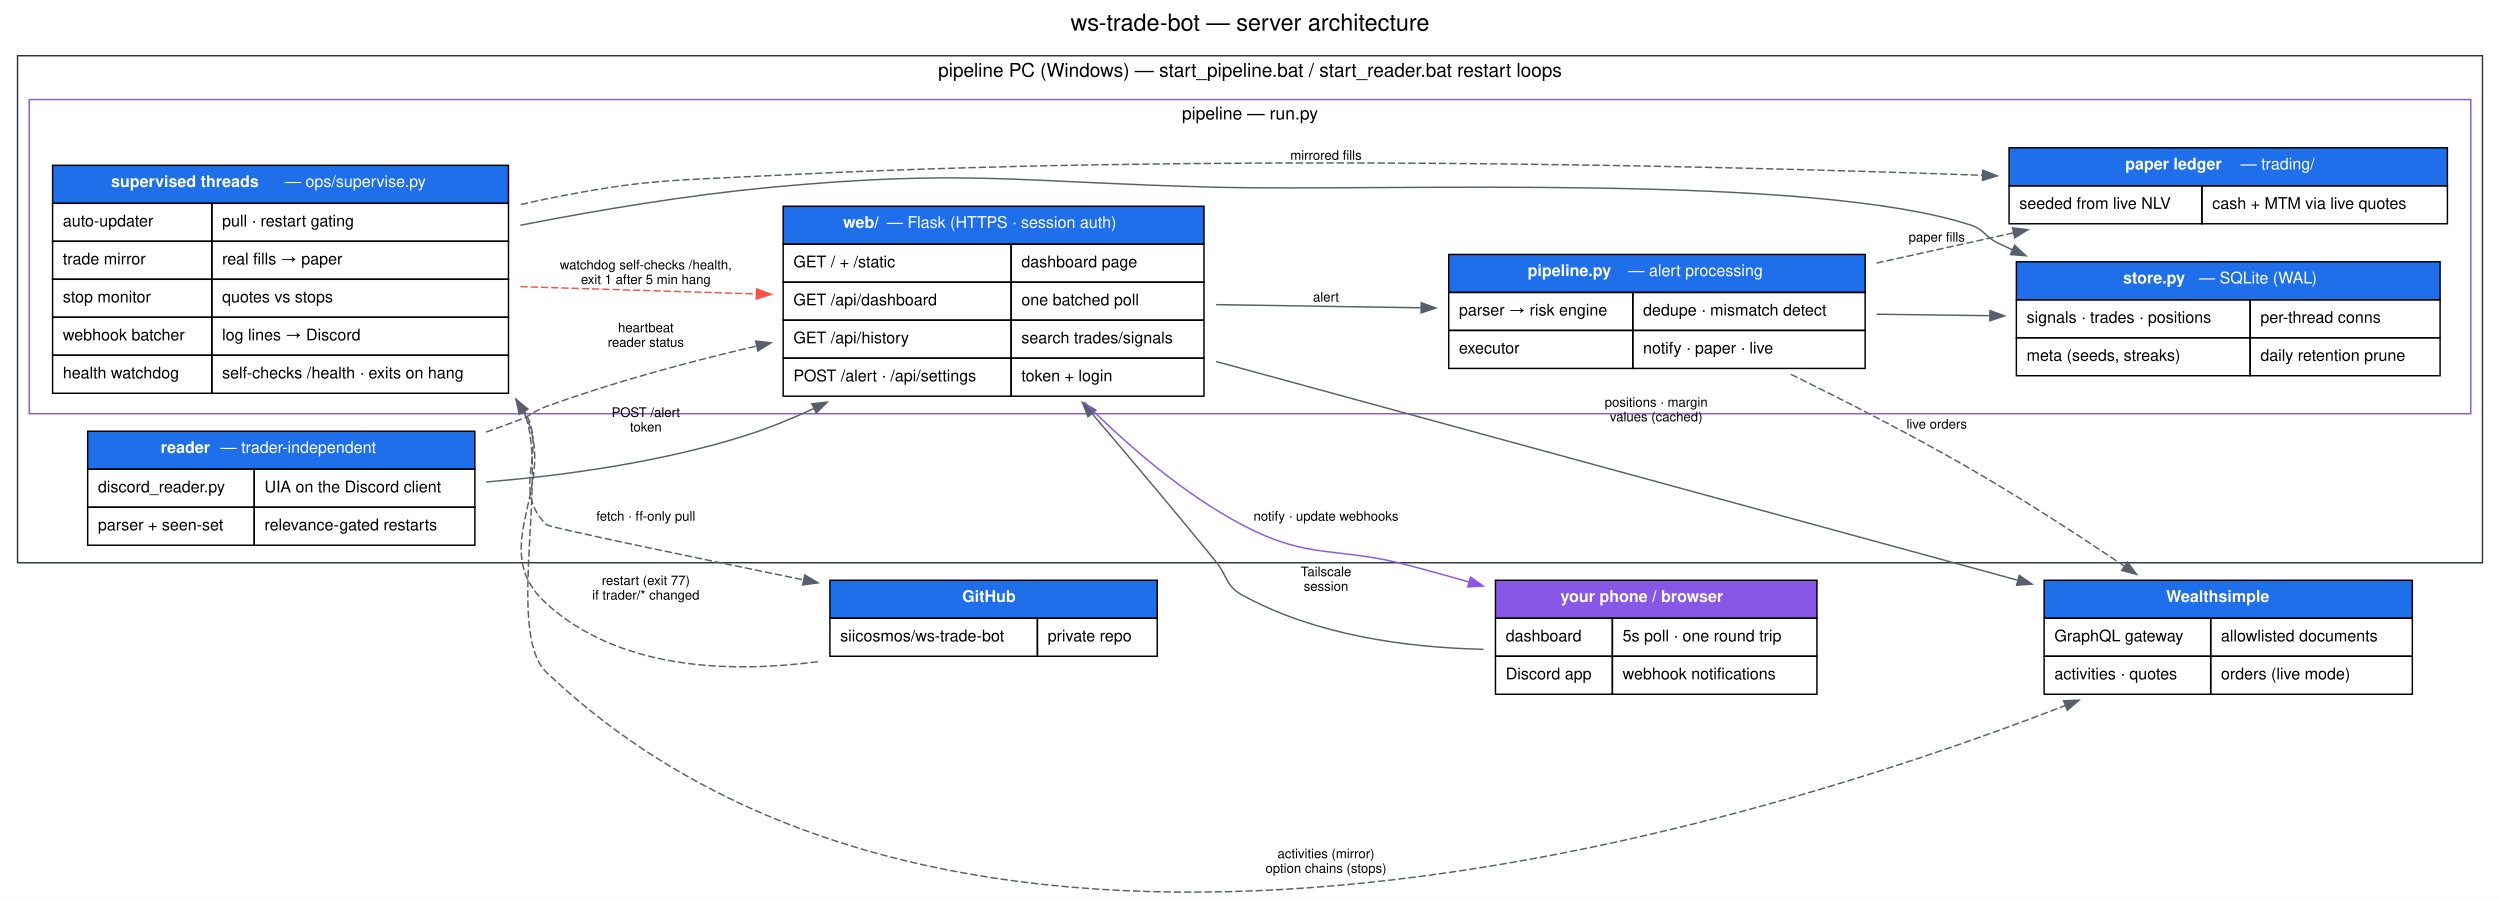
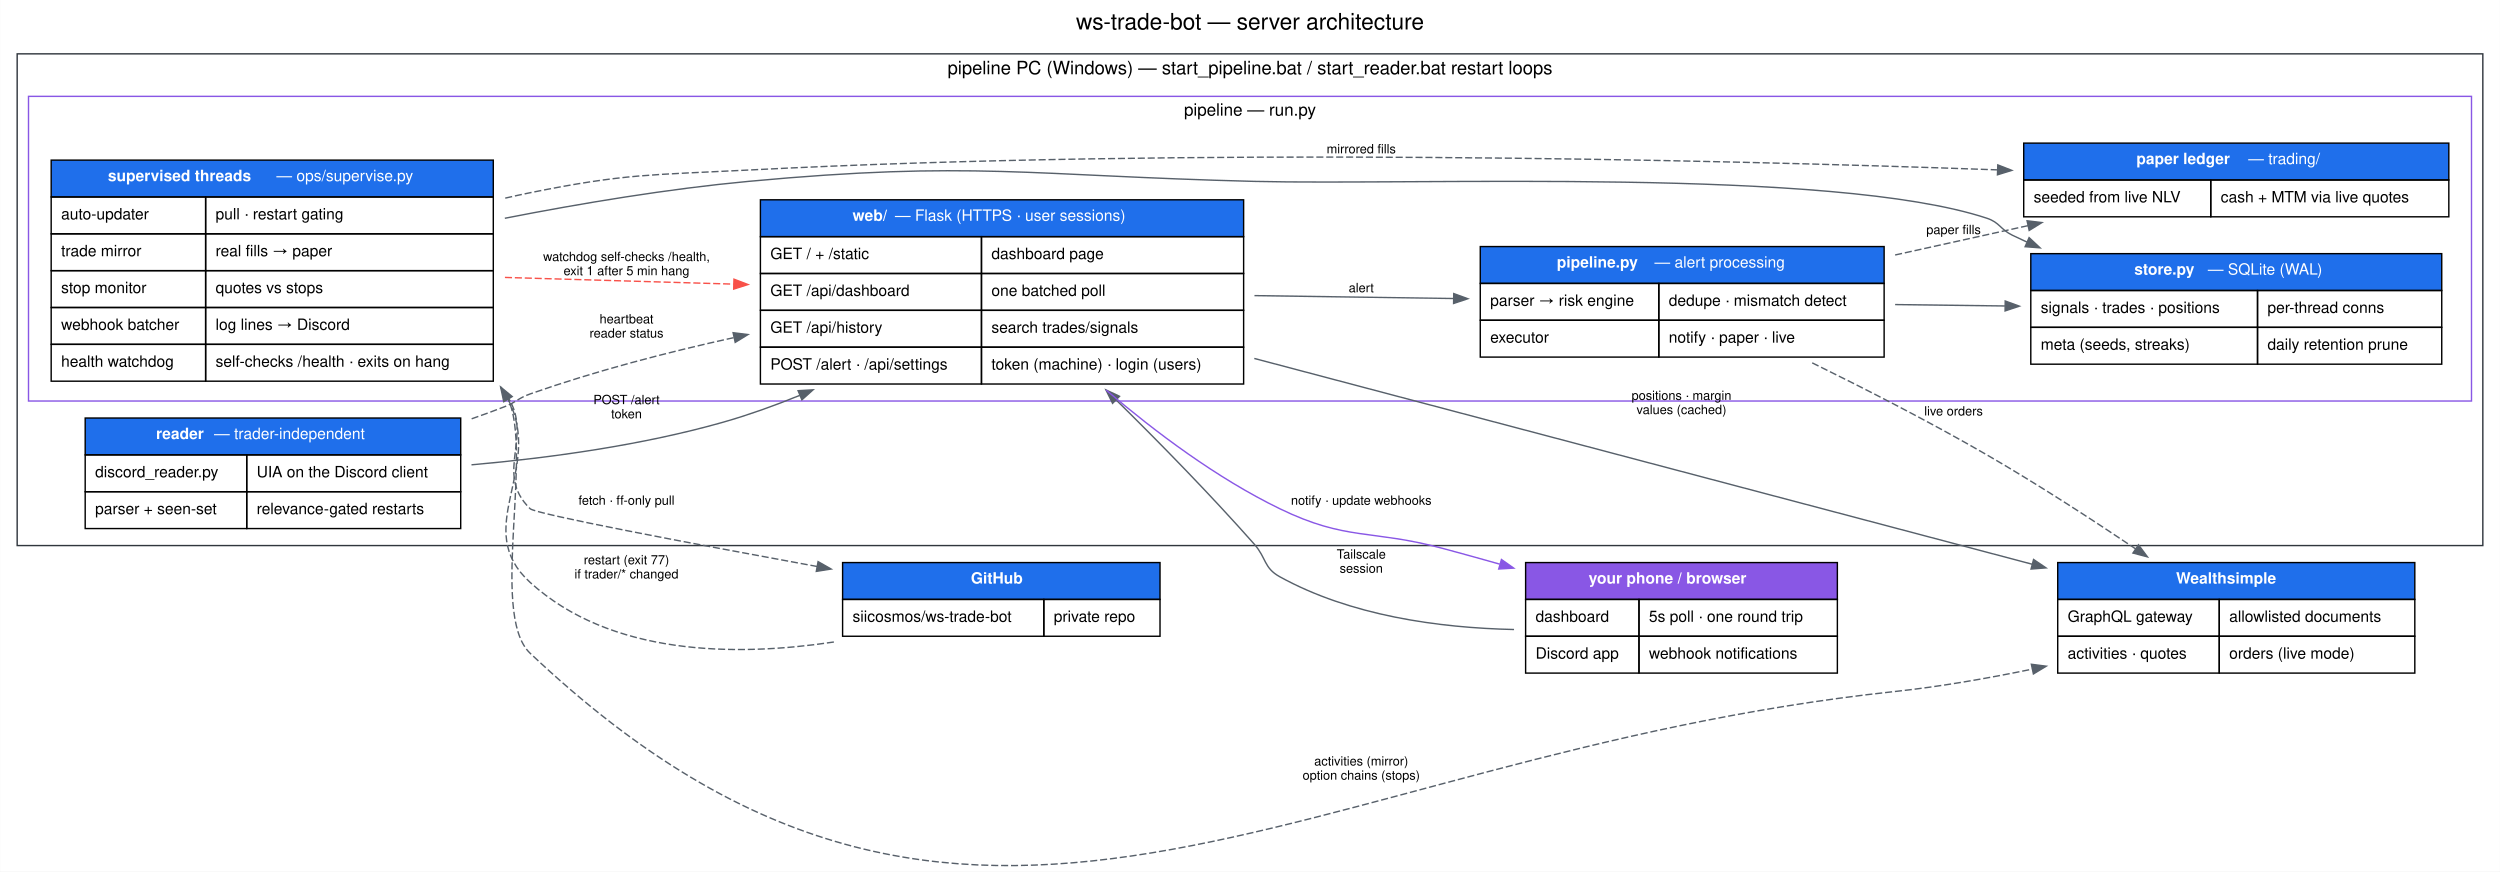
- <svg xmlns="http://www.w3.org/2000/svg" width="1711pt" height="615pt" viewBox="0.00 0.00 1711.00 614.71">
-   <g id="graph0" class="graph" transform="scale(1 1) rotate(0) translate(4 610.71)">
-     <polygon fill="white" stroke="transparent" points="-4,4 -4,-610.71 1707,-610.71 1707,4 -4,4" />
-     <text text-anchor="middle" x="851.5" y="-589.91" font-family="Helvetica,sans-Serif" font-size="16.00">ws-trade-bot — server architecture</text>
+ <svg xmlns="http://www.w3.org/2000/svg" width="1764pt" height="615pt" viewBox="0.00 0.00 1764.00 615.08">
+   <g id="graph0" class="graph" transform="scale(1 1) rotate(0) translate(4 611.08)">
+     <polygon fill="white" stroke="transparent" points="-4,4 -4,-611.08 1760,-611.08 1760,4 -4,4" />
+     <text text-anchor="middle" x="878" y="-590.28" font-family="Helvetica,sans-Serif" font-size="16.00">ws-trade-bot — server architecture</text>
    <g id="clust1" class="cluster">
-       <polygon fill="none" stroke="#30363d" points="8,-225.71 8,-572.71 1695,-572.71 1695,-225.71 8,-225.71" />
-       <text text-anchor="middle" x="851.5" y="-558.31" font-family="Helvetica,sans-Serif" font-size="13.00">pipeline PC (Windows) — start_pipeline.bat / start_reader.bat restart loops</text>
+       <polygon fill="none" stroke="#30363d" points="8,-226.08 8,-573.08 1748,-573.08 1748,-226.08 8,-226.08" />
+       <text text-anchor="middle" x="878" y="-558.68" font-family="Helvetica,sans-Serif" font-size="13.00">pipeline PC (Windows) — start_pipeline.bat / start_reader.bat restart loops</text>
    </g>
    <g id="clust2" class="cluster">
-       <polygon fill="none" stroke="#8957e5" points="16,-327.71 16,-542.71 1687,-542.71 1687,-327.71 16,-327.71" />
-       <text text-anchor="middle" x="851.5" y="-529.11" font-family="Helvetica,sans-Serif" font-size="12.00">pipeline — run.py</text>
+       <polygon fill="none" stroke="#8957e5" points="16,-328.08 16,-543.08 1740,-543.08 1740,-328.08 16,-328.08" />
+       <text text-anchor="middle" x="878" y="-529.48" font-family="Helvetica,sans-Serif" font-size="12.00">pipeline — run.py</text>
    </g>
    <g id="node1" class="node">
-       <polygon fill="white" stroke="transparent" points="1019.5,-135.71 1019.5,-213.71 1239.5,-213.71 1239.5,-135.71 1019.5,-135.71" />
-       <polygon fill="#8957e5" stroke="transparent" points="1019.5,-187.71 1019.5,-213.71 1239.5,-213.71 1239.5,-187.71 1019.5,-187.71" />
-       <polygon fill="none" stroke="black" points="1019.5,-187.71 1019.5,-213.71 1239.5,-213.71 1239.5,-187.71 1019.5,-187.71" />
-       <text text-anchor="start" x="1064" y="-198.91" font-family="Helvetica,sans-Serif" font-weight="bold" font-size="11.00" fill="white">your phone / browser</text>
-       <polygon fill="none" stroke="black" points="1019.5,-161.71 1019.5,-187.71 1099.5,-187.71 1099.5,-161.71 1019.5,-161.71" />
-       <text text-anchor="start" x="1026.5" y="-171.91" font-family="Helvetica,sans-Serif" font-size="11.00">dashboard</text>
-       <polygon fill="none" stroke="black" points="1099.5,-161.71 1099.5,-187.71 1239.5,-187.71 1239.5,-161.71 1099.5,-161.71" />
-       <text text-anchor="start" x="1106.5" y="-171.91" font-family="Helvetica,sans-Serif" font-size="11.00">5s poll · one round trip</text>
-       <polygon fill="none" stroke="black" points="1019.5,-135.71 1019.5,-161.71 1099.5,-161.71 1099.5,-135.71 1019.5,-135.71" />
-       <text text-anchor="start" x="1026.5" y="-145.91" font-family="Helvetica,sans-Serif" font-size="11.00">Discord app</text>
-       <polygon fill="none" stroke="black" points="1099.5,-135.71 1099.5,-161.71 1239.5,-161.71 1239.5,-135.71 1099.5,-135.71" />
-       <text text-anchor="start" x="1106.5" y="-145.91" font-family="Helvetica,sans-Serif" font-size="11.00">webhook notifications</text>
+       <polygon fill="white" stroke="transparent" points="1072.5,-136.08 1072.5,-214.08 1292.5,-214.08 1292.5,-136.08 1072.5,-136.08" />
+       <polygon fill="#8957e5" stroke="transparent" points="1072.5,-188.08 1072.5,-214.08 1292.5,-214.08 1292.5,-188.08 1072.5,-188.08" />
+       <polygon fill="none" stroke="black" points="1072.5,-188.08 1072.5,-214.08 1292.5,-214.08 1292.5,-188.08 1072.5,-188.08" />
+       <text text-anchor="start" x="1117" y="-199.28" font-family="Helvetica,sans-Serif" font-weight="bold" font-size="11.00" fill="white">your phone / browser</text>
+       <polygon fill="none" stroke="black" points="1072.5,-162.08 1072.5,-188.08 1152.5,-188.08 1152.5,-162.08 1072.5,-162.08" />
+       <text text-anchor="start" x="1079.5" y="-172.28" font-family="Helvetica,sans-Serif" font-size="11.00">dashboard</text>
+       <polygon fill="none" stroke="black" points="1152.5,-162.08 1152.5,-188.08 1292.5,-188.08 1292.5,-162.08 1152.5,-162.08" />
+       <text text-anchor="start" x="1159.5" y="-172.28" font-family="Helvetica,sans-Serif" font-size="11.00">5s poll · one round trip</text>
+       <polygon fill="none" stroke="black" points="1072.5,-136.08 1072.5,-162.08 1152.5,-162.08 1152.5,-136.08 1072.5,-136.08" />
+       <text text-anchor="start" x="1079.5" y="-146.28" font-family="Helvetica,sans-Serif" font-size="11.00">Discord app</text>
+       <polygon fill="none" stroke="black" points="1152.5,-136.08 1152.5,-162.08 1292.5,-162.08 1292.5,-136.08 1152.5,-136.08" />
+       <text text-anchor="start" x="1159.5" y="-146.28" font-family="Helvetica,sans-Serif" font-size="11.00">webhook notifications</text>
    </g>
    <g id="node5" class="node">
-       <polygon fill="white" stroke="transparent" points="532,-339.71 532,-469.71 820,-469.71 820,-339.71 532,-339.71" />
-       <polygon fill="#1f6feb" stroke="transparent" points="532,-443.71 532,-469.71 820,-469.71 820,-443.71 532,-443.71" />
-       <polygon fill="none" stroke="black" points="532,-443.71 532,-469.71 820,-469.71 820,-443.71 532,-443.71" />
-       <text text-anchor="start" x="573" y="-454.91" font-family="Helvetica,sans-Serif" font-weight="bold" font-size="11.00" fill="white">web/</text>
-       <text text-anchor="start" x="603" y="-454.91" font-family="Helvetica,sans-Serif" font-size="11.00" fill="white"> — Flask (HTTPS · session auth)</text>
-       <polygon fill="none" stroke="black" points="532,-417.71 532,-443.71 688,-443.71 688,-417.71 532,-417.71" />
-       <text text-anchor="start" x="539" y="-427.91" font-family="Helvetica,sans-Serif" font-size="11.00">GET / + /static</text>
-       <polygon fill="none" stroke="black" points="688,-417.71 688,-443.71 820,-443.71 820,-417.71 688,-417.71" />
-       <text text-anchor="start" x="695" y="-427.91" font-family="Helvetica,sans-Serif" font-size="11.00">dashboard page</text>
-       <polygon fill="none" stroke="black" points="532,-391.71 532,-417.71 688,-417.71 688,-391.71 532,-391.71" />
-       <text text-anchor="start" x="539" y="-401.91" font-family="Helvetica,sans-Serif" font-size="11.00">GET /api/dashboard</text>
-       <polygon fill="none" stroke="black" points="688,-391.71 688,-417.71 820,-417.71 820,-391.71 688,-391.71" />
-       <text text-anchor="start" x="695" y="-401.91" font-family="Helvetica,sans-Serif" font-size="11.00">one batched poll</text>
-       <polygon fill="none" stroke="black" points="532,-365.71 532,-391.71 688,-391.71 688,-365.71 532,-365.71" />
-       <text text-anchor="start" x="539" y="-375.91" font-family="Helvetica,sans-Serif" font-size="11.00">GET /api/history</text>
-       <polygon fill="none" stroke="black" points="688,-365.71 688,-391.71 820,-391.71 820,-365.71 688,-365.71" />
-       <text text-anchor="start" x="695" y="-375.91" font-family="Helvetica,sans-Serif" font-size="11.00">search trades/signals</text>
-       <polygon fill="none" stroke="black" points="532,-339.71 532,-365.71 688,-365.71 688,-339.71 532,-339.71" />
-       <text text-anchor="start" x="539" y="-349.91" font-family="Helvetica,sans-Serif" font-size="11.00">POST /alert · /api/settings</text>
-       <polygon fill="none" stroke="black" points="688,-339.71 688,-365.71 820,-365.71 820,-339.71 688,-339.71" />
-       <text text-anchor="start" x="695" y="-349.91" font-family="Helvetica,sans-Serif" font-size="11.00">token + login</text>
+       <polygon fill="white" stroke="transparent" points="532,-340.08 532,-470.08 873,-470.08 873,-340.08 532,-340.08" />
+       <polygon fill="#1f6feb" stroke="transparent" points="532.5,-444.08 532.5,-470.08 873.5,-470.08 873.5,-444.08 532.5,-444.08" />
+       <polygon fill="none" stroke="black" points="532.5,-444.08 532.5,-470.08 873.5,-470.08 873.5,-444.08 532.5,-444.08" />
+       <text text-anchor="start" x="597.5" y="-455.28" font-family="Helvetica,sans-Serif" font-weight="bold" font-size="11.00" fill="white">web/</text>
+       <text text-anchor="start" x="627.5" y="-455.28" font-family="Helvetica,sans-Serif" font-size="11.00" fill="white"> — Flask (HTTPS · user sessions)</text>
+       <polygon fill="none" stroke="black" points="532.5,-418.08 532.5,-444.08 688.5,-444.08 688.5,-418.08 532.5,-418.08" />
+       <text text-anchor="start" x="539.5" y="-428.28" font-family="Helvetica,sans-Serif" font-size="11.00">GET / + /static</text>
+       <polygon fill="none" stroke="black" points="688.5,-418.08 688.5,-444.08 873.5,-444.08 873.5,-418.08 688.5,-418.08" />
+       <text text-anchor="start" x="695.5" y="-428.28" font-family="Helvetica,sans-Serif" font-size="11.00">dashboard page</text>
+       <polygon fill="none" stroke="black" points="532.5,-392.08 532.5,-418.08 688.5,-418.08 688.5,-392.08 532.5,-392.08" />
+       <text text-anchor="start" x="539.5" y="-402.28" font-family="Helvetica,sans-Serif" font-size="11.00">GET /api/dashboard</text>
+       <polygon fill="none" stroke="black" points="688.5,-392.08 688.5,-418.08 873.5,-418.08 873.5,-392.08 688.5,-392.08" />
+       <text text-anchor="start" x="695.5" y="-402.28" font-family="Helvetica,sans-Serif" font-size="11.00">one batched poll</text>
+       <polygon fill="none" stroke="black" points="532.5,-366.08 532.5,-392.08 688.5,-392.08 688.5,-366.08 532.5,-366.08" />
+       <text text-anchor="start" x="539.5" y="-376.28" font-family="Helvetica,sans-Serif" font-size="11.00">GET /api/history</text>
+       <polygon fill="none" stroke="black" points="688.5,-366.08 688.5,-392.08 873.5,-392.08 873.5,-366.08 688.5,-366.08" />
+       <text text-anchor="start" x="695.5" y="-376.28" font-family="Helvetica,sans-Serif" font-size="11.00">search trades/signals</text>
+       <polygon fill="none" stroke="black" points="532.5,-340.08 532.5,-366.08 688.5,-366.08 688.5,-340.08 532.5,-340.08" />
+       <text text-anchor="start" x="539.5" y="-350.28" font-family="Helvetica,sans-Serif" font-size="11.00">POST /alert · /api/settings</text>
+       <polygon fill="none" stroke="black" points="688.5,-340.08 688.5,-366.08 873.5,-366.08 873.5,-340.08 688.5,-340.08" />
+       <text text-anchor="start" x="695.5" y="-350.28" font-family="Helvetica,sans-Serif" font-size="11.00">token (machine) · login (users)</text>
    </g>
    <g id="edge3" class="edge">
-       <path fill="none" stroke="#57606a" d="M1011.32,-166.46C957.95,-167.63 895.74,-176.24 846,-203.71 834.64,-209.99 836.2,-216.65 828,-226.71 800.74,-260.16 770.04,-296.58 743.47,-327.71" />
-       <polygon fill="#57606a" stroke="#57606a" points="740.64,-325.63 736.81,-335.5 745.96,-330.17 740.64,-325.63" />
-       <text text-anchor="middle" x="903.5" y="-216.51" font-family="Helvetica,sans-Serif" font-size="9.00">Tailscale</text>
-       <text text-anchor="middle" x="903.5" y="-206.51" font-family="Helvetica,sans-Serif" font-size="9.00">session</text>
+       <path fill="none" stroke="#57606a" d="M1064.32,-166.83C1010.95,-167.99 948.74,-176.61 899,-204.08 887.64,-210.35 889.6,-217.35 881,-227.08 850.49,-261.58 814.97,-297.89 783.75,-328.65" />
+       <polygon fill="#57606a" stroke="#57606a" points="781.02,-326.43 776.33,-335.93 785.92,-331.42 781.02,-326.43" />
+       <text text-anchor="middle" x="956.5" y="-216.88" font-family="Helvetica,sans-Serif" font-size="9.00">Tailscale</text>
+       <text text-anchor="middle" x="956.5" y="-206.88" font-family="Helvetica,sans-Serif" font-size="9.00">session</text>
    </g>
    <g id="node2" class="node">
-       <polygon fill="white" stroke="transparent" points="564,-161.71 564,-213.71 788,-213.71 788,-161.71 564,-161.71" />
-       <polygon fill="#1f6feb" stroke="transparent" points="564,-187.71 564,-213.71 788,-213.71 788,-187.71 564,-187.71" />
-       <polygon fill="none" stroke="black" points="564,-187.71 564,-213.71 788,-213.71 788,-187.71 564,-187.71" />
-       <text text-anchor="start" x="654.5" y="-198.91" font-family="Helvetica,sans-Serif" font-weight="bold" font-size="11.00" fill="white">GitHub</text>
-       <polygon fill="none" stroke="black" points="564,-161.71 564,-187.71 706,-187.71 706,-161.71 564,-161.71" />
-       <text text-anchor="start" x="571" y="-171.91" font-family="Helvetica,sans-Serif" font-size="11.00">siicosmos/ws-trade-bot</text>
-       <polygon fill="none" stroke="black" points="706,-161.71 706,-187.71 788,-187.71 788,-161.71 706,-161.71" />
-       <text text-anchor="start" x="713" y="-171.91" font-family="Helvetica,sans-Serif" font-size="11.00">private repo</text>
+       <polygon fill="white" stroke="transparent" points="590.5,-162.08 590.5,-214.08 814.5,-214.08 814.5,-162.08 590.5,-162.08" />
+       <polygon fill="#1f6feb" stroke="transparent" points="590.5,-188.08 590.5,-214.08 814.5,-214.08 814.5,-188.08 590.5,-188.08" />
+       <polygon fill="none" stroke="black" points="590.5,-188.08 590.5,-214.08 814.5,-214.08 814.5,-188.08 590.5,-188.08" />
+       <text text-anchor="start" x="681" y="-199.28" font-family="Helvetica,sans-Serif" font-weight="bold" font-size="11.00" fill="white">GitHub</text>
+       <polygon fill="none" stroke="black" points="590.5,-162.08 590.5,-188.08 732.5,-188.08 732.5,-162.08 590.5,-162.08" />
+       <text text-anchor="start" x="597.5" y="-172.28" font-family="Helvetica,sans-Serif" font-size="11.00">siicosmos/ws-trade-bot</text>
+       <polygon fill="none" stroke="black" points="732.5,-162.08 732.5,-188.08 814.5,-188.08 814.5,-162.08 732.5,-162.08" />
+       <text text-anchor="start" x="739.5" y="-172.28" font-family="Helvetica,sans-Serif" font-size="11.00">private repo</text>
    </g>
    <g id="node8" class="node">
-       <polygon fill="white" stroke="transparent" points="32,-341.71 32,-497.71 344,-497.71 344,-341.71 32,-341.71" />
-       <polygon fill="#1f6feb" stroke="transparent" points="32,-471.71 32,-497.71 344,-497.71 344,-471.71 32,-471.71" />
-       <polygon fill="none" stroke="black" points="32,-471.71 32,-497.71 344,-497.71 344,-471.71 32,-471.71" />
-       <text text-anchor="start" x="72" y="-482.91" font-family="Helvetica,sans-Serif" font-weight="bold" font-size="11.00" fill="white">supervised threads</text>
-       <text text-anchor="start" x="191" y="-482.91" font-family="Helvetica,sans-Serif" font-size="11.00" fill="white"> — ops/supervise.py</text>
-       <polygon fill="none" stroke="black" points="32,-445.71 32,-471.71 141,-471.71 141,-445.71 32,-445.71" />
-       <text text-anchor="start" x="39" y="-455.91" font-family="Helvetica,sans-Serif" font-size="11.00">auto-updater</text>
-       <polygon fill="none" stroke="black" points="141,-445.71 141,-471.71 344,-471.71 344,-445.71 141,-445.71" />
-       <text text-anchor="start" x="148" y="-455.91" font-family="Helvetica,sans-Serif" font-size="11.00">pull · restart gating</text>
-       <polygon fill="none" stroke="black" points="32,-419.71 32,-445.71 141,-445.71 141,-419.71 32,-419.71" />
-       <text text-anchor="start" x="39" y="-429.91" font-family="Helvetica,sans-Serif" font-size="11.00">trade mirror</text>
-       <polygon fill="none" stroke="black" points="141,-419.71 141,-445.71 344,-445.71 344,-419.71 141,-419.71" />
-       <text text-anchor="start" x="148" y="-429.91" font-family="Helvetica,sans-Serif" font-size="11.00">real fills → paper</text>
-       <polygon fill="none" stroke="black" points="32,-393.71 32,-419.71 141,-419.71 141,-393.71 32,-393.71" />
-       <text text-anchor="start" x="39" y="-403.91" font-family="Helvetica,sans-Serif" font-size="11.00">stop monitor</text>
-       <polygon fill="none" stroke="black" points="141,-393.71 141,-419.71 344,-419.71 344,-393.71 141,-393.71" />
-       <text text-anchor="start" x="148" y="-403.91" font-family="Helvetica,sans-Serif" font-size="11.00">quotes vs stops</text>
-       <polygon fill="none" stroke="black" points="32,-367.71 32,-393.71 141,-393.71 141,-367.71 32,-367.71" />
-       <text text-anchor="start" x="39" y="-377.91" font-family="Helvetica,sans-Serif" font-size="11.00">webhook batcher</text>
-       <polygon fill="none" stroke="black" points="141,-367.71 141,-393.71 344,-393.71 344,-367.71 141,-367.71" />
-       <text text-anchor="start" x="148" y="-377.91" font-family="Helvetica,sans-Serif" font-size="11.00">log lines → Discord</text>
-       <polygon fill="none" stroke="black" points="32,-341.71 32,-367.71 141,-367.71 141,-341.71 32,-341.71" />
-       <text text-anchor="start" x="39" y="-351.91" font-family="Helvetica,sans-Serif" font-size="11.00">health watchdog</text>
-       <polygon fill="none" stroke="black" points="141,-341.71 141,-367.71 344,-367.71 344,-341.71 141,-341.71" />
-       <text text-anchor="start" x="148" y="-351.91" font-family="Helvetica,sans-Serif" font-size="11.00">self-checks /health · exits on hang</text>
+       <polygon fill="white" stroke="transparent" points="32,-342.08 32,-498.08 344,-498.08 344,-342.08 32,-342.08" />
+       <polygon fill="#1f6feb" stroke="transparent" points="32,-472.08 32,-498.08 344,-498.08 344,-472.08 32,-472.08" />
+       <polygon fill="none" stroke="black" points="32,-472.08 32,-498.08 344,-498.08 344,-472.08 32,-472.08" />
+       <text text-anchor="start" x="72" y="-483.28" font-family="Helvetica,sans-Serif" font-weight="bold" font-size="11.00" fill="white">supervised threads</text>
+       <text text-anchor="start" x="191" y="-483.28" font-family="Helvetica,sans-Serif" font-size="11.00" fill="white"> — ops/supervise.py</text>
+       <polygon fill="none" stroke="black" points="32,-446.08 32,-472.08 141,-472.08 141,-446.08 32,-446.08" />
+       <text text-anchor="start" x="39" y="-456.28" font-family="Helvetica,sans-Serif" font-size="11.00">auto-updater</text>
+       <polygon fill="none" stroke="black" points="141,-446.08 141,-472.08 344,-472.08 344,-446.08 141,-446.08" />
+       <text text-anchor="start" x="148" y="-456.28" font-family="Helvetica,sans-Serif" font-size="11.00">pull · restart gating</text>
+       <polygon fill="none" stroke="black" points="32,-420.08 32,-446.08 141,-446.08 141,-420.08 32,-420.08" />
+       <text text-anchor="start" x="39" y="-430.28" font-family="Helvetica,sans-Serif" font-size="11.00">trade mirror</text>
+       <polygon fill="none" stroke="black" points="141,-420.08 141,-446.08 344,-446.08 344,-420.08 141,-420.08" />
+       <text text-anchor="start" x="148" y="-430.28" font-family="Helvetica,sans-Serif" font-size="11.00">real fills → paper</text>
+       <polygon fill="none" stroke="black" points="32,-394.08 32,-420.08 141,-420.08 141,-394.08 32,-394.08" />
+       <text text-anchor="start" x="39" y="-404.28" font-family="Helvetica,sans-Serif" font-size="11.00">stop monitor</text>
+       <polygon fill="none" stroke="black" points="141,-394.08 141,-420.08 344,-420.08 344,-394.08 141,-394.08" />
+       <text text-anchor="start" x="148" y="-404.28" font-family="Helvetica,sans-Serif" font-size="11.00">quotes vs stops</text>
+       <polygon fill="none" stroke="black" points="32,-368.08 32,-394.08 141,-394.08 141,-368.08 32,-368.08" />
+       <text text-anchor="start" x="39" y="-378.28" font-family="Helvetica,sans-Serif" font-size="11.00">webhook batcher</text>
+       <polygon fill="none" stroke="black" points="141,-368.08 141,-394.08 344,-394.08 344,-368.08 141,-368.08" />
+       <text text-anchor="start" x="148" y="-378.28" font-family="Helvetica,sans-Serif" font-size="11.00">log lines → Discord</text>
+       <polygon fill="none" stroke="black" points="32,-342.08 32,-368.08 141,-368.08 141,-342.08 32,-342.08" />
+       <text text-anchor="start" x="39" y="-352.28" font-family="Helvetica,sans-Serif" font-size="11.00">health watchdog</text>
+       <polygon fill="none" stroke="black" points="141,-342.08 141,-368.08 344,-368.08 344,-342.08 141,-342.08" />
+       <text text-anchor="start" x="148" y="-352.28" font-family="Helvetica,sans-Serif" font-size="11.00">self-checks /health · exits on hang</text>
    </g>
    <g id="edge14" class="edge">
-       <path fill="none" stroke="#57606a" stroke-dasharray="5,2" d="M555.7,-157.96C492.95,-149.83 419.08,-153.25 370,-197.71 327.28,-236.4 380.39,-278.77 354.5,-328.83" />
-       <polygon fill="#57606a" stroke="#57606a" points="351.37,-327.23 349.18,-337.59 357.36,-330.86 351.37,-327.23" />
-       <text text-anchor="middle" x="438" y="-210.51" font-family="Helvetica,sans-Serif" font-size="9.00">restart (exit 77)</text>
-       <text text-anchor="middle" x="438" y="-200.51" font-family="Helvetica,sans-Serif" font-size="9.00">if trader/* changed</text>
+       <path fill="none" stroke="#57606a" stroke-dasharray="5,2" d="M584.35,-158.02C513.66,-147.39 426.62,-148.71 370,-200.08 327.93,-238.24 380.05,-279.96 354.43,-329.31" />
+       <polygon fill="#57606a" stroke="#57606a" points="351.38,-327.59 349.18,-337.96 357.36,-331.23 351.38,-327.59" />
+       <text text-anchor="middle" x="438" y="-212.88" font-family="Helvetica,sans-Serif" font-size="9.00">restart (exit 77)</text>
+       <text text-anchor="middle" x="438" y="-202.88" font-family="Helvetica,sans-Serif" font-size="9.00">if trader/* changed</text>
    </g>
    <g id="node3" class="node">
-       <polygon fill="white" stroke="transparent" points="1395,-135.71 1395,-213.71 1647,-213.71 1647,-135.71 1395,-135.71" />
-       <polygon fill="#1f6feb" stroke="transparent" points="1395,-187.71 1395,-213.71 1647,-213.71 1647,-187.71 1395,-187.71" />
-       <polygon fill="none" stroke="black" points="1395,-187.71 1395,-213.71 1647,-213.71 1647,-187.71 1395,-187.71" />
-       <text text-anchor="start" x="1478.5" y="-198.91" font-family="Helvetica,sans-Serif" font-weight="bold" font-size="11.00" fill="white">Wealthsimple</text>
-       <polygon fill="none" stroke="black" points="1395,-161.71 1395,-187.71 1509,-187.71 1509,-161.71 1395,-161.71" />
-       <text text-anchor="start" x="1402" y="-171.91" font-family="Helvetica,sans-Serif" font-size="11.00">GraphQL gateway</text>
-       <polygon fill="none" stroke="black" points="1509,-161.71 1509,-187.71 1647,-187.71 1647,-161.71 1509,-161.71" />
-       <text text-anchor="start" x="1516" y="-171.91" font-family="Helvetica,sans-Serif" font-size="11.00">allowlisted documents</text>
-       <polygon fill="none" stroke="black" points="1395,-135.71 1395,-161.71 1509,-161.71 1509,-135.71 1395,-135.71" />
-       <text text-anchor="start" x="1402" y="-145.91" font-family="Helvetica,sans-Serif" font-size="11.00">activities · quotes</text>
-       <polygon fill="none" stroke="black" points="1509,-135.71 1509,-161.71 1647,-161.71 1647,-135.71 1509,-135.71" />
-       <text text-anchor="start" x="1516" y="-145.91" font-family="Helvetica,sans-Serif" font-size="11.00">orders (live mode)</text>
+       <polygon fill="white" stroke="transparent" points="1448,-136.08 1448,-214.08 1700,-214.08 1700,-136.08 1448,-136.08" />
+       <polygon fill="#1f6feb" stroke="transparent" points="1448,-188.08 1448,-214.08 1700,-214.08 1700,-188.08 1448,-188.08" />
+       <polygon fill="none" stroke="black" points="1448,-188.08 1448,-214.08 1700,-214.08 1700,-188.08 1448,-188.08" />
+       <text text-anchor="start" x="1531.5" y="-199.28" font-family="Helvetica,sans-Serif" font-weight="bold" font-size="11.00" fill="white">Wealthsimple</text>
+       <polygon fill="none" stroke="black" points="1448,-162.08 1448,-188.08 1562,-188.08 1562,-162.08 1448,-162.08" />
+       <text text-anchor="start" x="1455" y="-172.28" font-family="Helvetica,sans-Serif" font-size="11.00">GraphQL gateway</text>
+       <polygon fill="none" stroke="black" points="1562,-162.08 1562,-188.08 1700,-188.08 1700,-162.08 1562,-162.08" />
+       <text text-anchor="start" x="1569" y="-172.28" font-family="Helvetica,sans-Serif" font-size="11.00">allowlisted documents</text>
+       <polygon fill="none" stroke="black" points="1448,-136.08 1448,-162.08 1562,-162.08 1562,-136.08 1448,-136.08" />
+       <text text-anchor="start" x="1455" y="-146.28" font-family="Helvetica,sans-Serif" font-size="11.00">activities · quotes</text>
+       <polygon fill="none" stroke="black" points="1562,-136.08 1562,-162.08 1700,-162.08 1700,-136.08 1562,-136.08" />
+       <text text-anchor="start" x="1569" y="-146.28" font-family="Helvetica,sans-Serif" font-size="11.00">orders (live mode)</text>
    </g>
    <g id="node4" class="node">
-       <polygon fill="white" stroke="transparent" points="55.5,-237.71 55.5,-315.71 320.5,-315.71 320.5,-237.71 55.5,-237.71" />
-       <polygon fill="#1f6feb" stroke="transparent" points="56,-289.71 56,-315.71 321,-315.71 321,-289.71 56,-289.71" />
-       <polygon fill="none" stroke="black" points="56,-289.71 56,-315.71 321,-315.71 321,-289.71 56,-289.71" />
-       <text text-anchor="start" x="106" y="-300.91" font-family="Helvetica,sans-Serif" font-weight="bold" font-size="11.00" fill="white">reader</text>
-       <text text-anchor="start" x="147" y="-300.91" font-family="Helvetica,sans-Serif" font-size="11.00" fill="white"> — trader-independent</text>
-       <polygon fill="none" stroke="black" points="56,-263.71 56,-289.71 170,-289.71 170,-263.71 56,-263.71" />
-       <text text-anchor="start" x="63" y="-273.91" font-family="Helvetica,sans-Serif" font-size="11.00">discord_reader.py</text>
-       <polygon fill="none" stroke="black" points="170,-263.71 170,-289.71 321,-289.71 321,-263.71 170,-263.71" />
-       <text text-anchor="start" x="177" y="-273.91" font-family="Helvetica,sans-Serif" font-size="11.00">UIA on the Discord client</text>
-       <polygon fill="none" stroke="black" points="56,-237.71 56,-263.71 170,-263.71 170,-237.71 56,-237.71" />
-       <text text-anchor="start" x="63" y="-247.91" font-family="Helvetica,sans-Serif" font-size="11.00">parser + seen-set</text>
-       <polygon fill="none" stroke="black" points="170,-237.71 170,-263.71 321,-263.71 321,-237.71 170,-237.71" />
-       <text text-anchor="start" x="177" y="-247.91" font-family="Helvetica,sans-Serif" font-size="11.00">relevance-gated restarts</text>
+       <polygon fill="white" stroke="transparent" points="55.5,-238.08 55.5,-316.08 320.5,-316.08 320.5,-238.08 55.5,-238.08" />
+       <polygon fill="#1f6feb" stroke="transparent" points="56,-290.08 56,-316.08 321,-316.08 321,-290.08 56,-290.08" />
+       <polygon fill="none" stroke="black" points="56,-290.08 56,-316.08 321,-316.08 321,-290.08 56,-290.08" />
+       <text text-anchor="start" x="106" y="-301.28" font-family="Helvetica,sans-Serif" font-weight="bold" font-size="11.00" fill="white">reader</text>
+       <text text-anchor="start" x="147" y="-301.28" font-family="Helvetica,sans-Serif" font-size="11.00" fill="white"> — trader-independent</text>
+       <polygon fill="none" stroke="black" points="56,-264.08 56,-290.08 170,-290.08 170,-264.08 56,-264.08" />
+       <text text-anchor="start" x="63" y="-274.28" font-family="Helvetica,sans-Serif" font-size="11.00">discord_reader.py</text>
+       <polygon fill="none" stroke="black" points="170,-264.08 170,-290.08 321,-290.08 321,-264.08 170,-264.08" />
+       <text text-anchor="start" x="177" y="-274.28" font-family="Helvetica,sans-Serif" font-size="11.00">UIA on the Discord client</text>
+       <polygon fill="none" stroke="black" points="56,-238.08 56,-264.08 170,-264.08 170,-238.08 56,-238.08" />
+       <text text-anchor="start" x="63" y="-248.28" font-family="Helvetica,sans-Serif" font-size="11.00">parser + seen-set</text>
+       <polygon fill="none" stroke="black" points="170,-238.08 170,-264.08 321,-264.08 321,-238.08 170,-238.08" />
+       <text text-anchor="start" x="177" y="-248.28" font-family="Helvetica,sans-Serif" font-size="11.00">relevance-gated restarts</text>
    </g>
    <g id="edge1" class="edge">
-       <path fill="none" stroke="#57606a" d="M328.72,-280.97C384.83,-285.65 449.48,-294.87 506,-312.71 521.71,-317.67 537.64,-324.13 553.12,-331.34" />
-       <polygon fill="#57606a" stroke="#57606a" points="551.65,-334.51 562.18,-335.66 554.66,-328.19 551.65,-334.51" />
-       <text text-anchor="middle" x="438" y="-325.51" font-family="Helvetica,sans-Serif" font-size="9.00">POST /alert</text>
-       <text text-anchor="middle" x="438" y="-315.51" font-family="Helvetica,sans-Serif" font-size="9.00">token</text>
+       <path fill="none" stroke="#57606a" d="M328.61,-283.06C384.55,-288 449.12,-296.94 506,-313.08 523.98,-318.18 542.36,-324.78 560.31,-332.1" />
+       <polygon fill="#57606a" stroke="#57606a" points="559.08,-335.37 569.66,-335.99 561.77,-328.91 559.08,-335.37" />
+       <text text-anchor="middle" x="438" y="-325.88" font-family="Helvetica,sans-Serif" font-size="9.00">POST /alert</text>
+       <text text-anchor="middle" x="438" y="-315.88" font-family="Helvetica,sans-Serif" font-size="9.00">token</text>
    </g>
    <g id="edge2" class="edge">
-       <path fill="none" stroke="#57606a" stroke-dasharray="5,2" d="M328.73,-315.16C336.65,-317.91 344.46,-320.77 352,-323.71 360.33,-326.96 361.59,-329.66 370,-332.71 415.72,-349.28 466.7,-363.06 513.7,-373.98" />
-       <polygon fill="#57606a" stroke="#57606a" points="513.13,-377.44 523.66,-376.26 514.69,-370.61 513.13,-377.44" />
-       <text text-anchor="middle" x="438" y="-383.51" font-family="Helvetica,sans-Serif" font-size="9.00">heartbeat</text>
-       <text text-anchor="middle" x="438" y="-373.51" font-family="Helvetica,sans-Serif" font-size="9.00">reader status</text>
+       <path fill="none" stroke="#57606a" stroke-dasharray="5,2" d="M328.73,-315.53C336.65,-318.27 344.46,-321.13 352,-324.08 360.33,-327.33 361.56,-330.1 370,-333.08 415.73,-349.19 466.33,-362.38 513.94,-372.87" />
+       <polygon fill="#57606a" stroke="#57606a" points="513.22,-376.3 523.74,-375 514.71,-369.46 513.22,-376.3" />
+       <text text-anchor="middle" x="438" y="-382.88" font-family="Helvetica,sans-Serif" font-size="9.00">heartbeat</text>
+       <text text-anchor="middle" x="438" y="-372.88" font-family="Helvetica,sans-Serif" font-size="9.00">reader status</text>
    </g>
    <g id="edge12" class="edge">
-       <path fill="none" stroke="#8957e5" d="M738.12,-335.6C767.93,-305.77 805.96,-272.93 846,-251.71 892.48,-227.08 910.19,-237.32 961,-223.71 974.07,-220.21 987.68,-216.44 1001.24,-212.6" />
-       <polygon fill="#8957e5" stroke="#8957e5" points="1002.44,-215.9 1011.1,-209.79 1000.52,-209.16 1002.44,-215.9" />
-       <text text-anchor="middle" x="903.5" y="-254.51" font-family="Helvetica,sans-Serif" font-size="9.00">notify · update webhooks</text>
+       <path fill="none" stroke="#8957e5" d="M776.41,-335.86C811.18,-306.19 854.79,-273.51 899,-252.08 946.33,-229.13 963.19,-237.69 1014,-224.08 1027.07,-220.57 1040.68,-216.8 1054.24,-212.96" />
+       <polygon fill="#8957e5" stroke="#8957e5" points="1055.44,-216.26 1064.1,-210.16 1053.52,-209.53 1055.44,-216.26" />
+       <text text-anchor="middle" x="956.5" y="-254.88" font-family="Helvetica,sans-Serif" font-size="9.00">notify · update webhooks</text>
    </g>
    <g id="edge9" class="edge">
-       <path fill="none" stroke="#57606a" d="M828.2,-363.46C983.75,-321.02 1224.24,-255.4 1376.8,-213.78" />
-       <polygon fill="#57606a" stroke="#57606a" points="1377.99,-217.08 1386.72,-211.07 1376.15,-210.33 1377.99,-217.08" />
-       <text text-anchor="middle" x="1129.5" y="-332.51" font-family="Helvetica,sans-Serif" font-size="9.00">positions · margin</text>
-       <text text-anchor="middle" x="1129.5" y="-322.51" font-family="Helvetica,sans-Serif" font-size="9.00">values (cached)</text>
+       <path fill="none" stroke="#57606a" d="M881.03,-358.12C1043.12,-315.24 1279.69,-252.66 1429.96,-212.91" />
+       <polygon fill="#57606a" stroke="#57606a" points="1430.96,-216.27 1439.73,-210.33 1429.17,-209.5 1430.96,-216.27" />
+       <text text-anchor="middle" x="1182.5" y="-328.88" font-family="Helvetica,sans-Serif" font-size="9.00">positions · margin</text>
+       <text text-anchor="middle" x="1182.5" y="-318.88" font-family="Helvetica,sans-Serif" font-size="9.00">values (cached)</text>
    </g>
    <g id="node6" class="node">
-       <polygon fill="white" stroke="transparent" points="987,-358.71 987,-436.71 1272,-436.71 1272,-358.71 987,-358.71" />
-       <polygon fill="#1f6feb" stroke="transparent" points="987.5,-410.71 987.5,-436.71 1272.5,-436.71 1272.5,-410.71 987.5,-410.71" />
-       <polygon fill="none" stroke="black" points="987.5,-410.71 987.5,-436.71 1272.5,-436.71 1272.5,-410.71 987.5,-410.71" />
-       <text text-anchor="start" x="1041.5" y="-421.91" font-family="Helvetica,sans-Serif" font-weight="bold" font-size="11.00" fill="white">pipeline.py</text>
-       <text text-anchor="start" x="1110.5" y="-421.91" font-family="Helvetica,sans-Serif" font-size="11.00" fill="white"> — alert processing</text>
-       <polygon fill="none" stroke="black" points="987.5,-384.71 987.5,-410.71 1113.5,-410.71 1113.5,-384.71 987.5,-384.71" />
-       <text text-anchor="start" x="994.5" y="-394.91" font-family="Helvetica,sans-Serif" font-size="11.00">parser → risk engine</text>
-       <polygon fill="none" stroke="black" points="1113.5,-384.71 1113.5,-410.71 1272.5,-410.71 1272.5,-384.71 1113.5,-384.71" />
-       <text text-anchor="start" x="1120.5" y="-394.91" font-family="Helvetica,sans-Serif" font-size="11.00">dedupe · mismatch detect</text>
-       <polygon fill="none" stroke="black" points="987.5,-358.71 987.5,-384.71 1113.5,-384.71 1113.5,-358.71 987.5,-358.71" />
-       <text text-anchor="start" x="994.5" y="-368.91" font-family="Helvetica,sans-Serif" font-size="11.00">executor</text>
-       <polygon fill="none" stroke="black" points="1113.5,-358.71 1113.5,-384.71 1272.5,-384.71 1272.5,-358.71 1113.5,-358.71" />
-       <text text-anchor="start" x="1120.5" y="-368.91" font-family="Helvetica,sans-Serif" font-size="11.00">notify · paper · live</text>
+       <polygon fill="white" stroke="transparent" points="1040,-359.08 1040,-437.08 1325,-437.08 1325,-359.08 1040,-359.08" />
+       <polygon fill="#1f6feb" stroke="transparent" points="1040.5,-411.08 1040.5,-437.08 1325.5,-437.08 1325.5,-411.08 1040.5,-411.08" />
+       <polygon fill="none" stroke="black" points="1040.5,-411.08 1040.5,-437.08 1325.5,-437.08 1325.5,-411.08 1040.5,-411.08" />
+       <text text-anchor="start" x="1094.5" y="-422.28" font-family="Helvetica,sans-Serif" font-weight="bold" font-size="11.00" fill="white">pipeline.py</text>
+       <text text-anchor="start" x="1163.5" y="-422.28" font-family="Helvetica,sans-Serif" font-size="11.00" fill="white"> — alert processing</text>
+       <polygon fill="none" stroke="black" points="1040.5,-385.08 1040.5,-411.08 1166.5,-411.08 1166.5,-385.08 1040.5,-385.08" />
+       <text text-anchor="start" x="1047.5" y="-395.28" font-family="Helvetica,sans-Serif" font-size="11.00">parser → risk engine</text>
+       <polygon fill="none" stroke="black" points="1166.5,-385.08 1166.5,-411.08 1325.5,-411.08 1325.5,-385.08 1166.5,-385.08" />
+       <text text-anchor="start" x="1173.5" y="-395.28" font-family="Helvetica,sans-Serif" font-size="11.00">dedupe · mismatch detect</text>
+       <polygon fill="none" stroke="black" points="1040.5,-359.08 1040.5,-385.08 1166.5,-385.08 1166.5,-359.08 1040.5,-359.08" />
+       <text text-anchor="start" x="1047.5" y="-369.28" font-family="Helvetica,sans-Serif" font-size="11.00">executor</text>
+       <polygon fill="none" stroke="black" points="1166.5,-359.08 1166.5,-385.08 1325.5,-385.08 1325.5,-359.08 1166.5,-359.08" />
+       <text text-anchor="start" x="1173.5" y="-369.28" font-family="Helvetica,sans-Serif" font-size="11.00">notify · paper · live</text>
    </g>
    <g id="edge4" class="edge">
-       <path fill="none" stroke="#57606a" d="M828.28,-402.36C873.31,-401.67 922.79,-400.9 968.37,-400.19" />
-       <polygon fill="#57606a" stroke="#57606a" points="968.69,-403.69 978.64,-400.03 968.58,-396.69 968.69,-403.69" />
-       <text text-anchor="middle" x="903.5" y="-404.51" font-family="Helvetica,sans-Serif" font-size="9.00">alert</text>
+       <path fill="none" stroke="#57606a" d="M881.15,-402.47C927.19,-401.8 976.5,-401.08 1021.57,-400.42" />
+       <polygon fill="#57606a" stroke="#57606a" points="1021.78,-403.91 1031.72,-400.27 1021.67,-396.92 1021.78,-403.91" />
+       <text text-anchor="middle" x="956.5" y="-404.88" font-family="Helvetica,sans-Serif" font-size="9.00">alert</text>
    </g>
    <g id="edge11" class="edge">
-       <path fill="none" stroke="#57606a" stroke-dasharray="5,2" d="M1221.74,-354.65C1260.31,-335.72 1305.38,-312.6 1345,-289.71 1380.4,-269.26 1418.46,-244.58 1450.03,-223.34" />
-       <polygon fill="#57606a" stroke="#57606a" points="1452,-226.24 1458.32,-217.74 1448.08,-220.44 1452,-226.24" />
-       <text text-anchor="middle" x="1321.5" y="-317.51" font-family="Helvetica,sans-Serif" font-size="9.00">live orders</text>
+       <path fill="none" stroke="#57606a" stroke-dasharray="5,2" d="M1274.74,-355.02C1313.31,-336.08 1358.38,-312.97 1398,-290.08 1433.4,-269.62 1471.46,-244.95 1503.03,-223.71" />
+       <polygon fill="#57606a" stroke="#57606a" points="1505,-226.6 1511.32,-218.1 1501.08,-220.8 1505,-226.6" />
+       <text text-anchor="middle" x="1374.5" y="-317.88" font-family="Helvetica,sans-Serif" font-size="9.00">live orders</text>
    </g>
    <g id="node7" class="node">
-       <polygon fill="white" stroke="transparent" points="1376,-353.71 1376,-431.71 1666,-431.71 1666,-353.71 1376,-353.71" />
-       <polygon fill="#1f6feb" stroke="transparent" points="1376,-405.71 1376,-431.71 1666,-431.71 1666,-405.71 1376,-405.71" />
-       <polygon fill="none" stroke="black" points="1376,-405.71 1376,-431.71 1666,-431.71 1666,-405.71 1376,-405.71" />
-       <text text-anchor="start" x="1449" y="-416.91" font-family="Helvetica,sans-Serif" font-weight="bold" font-size="11.00" fill="white">store.py</text>
-       <text text-anchor="start" x="1501" y="-416.91" font-family="Helvetica,sans-Serif" font-size="11.00" fill="white"> — SQLite (WAL)</text>
-       <polygon fill="none" stroke="black" points="1376,-379.71 1376,-405.71 1536,-405.71 1536,-379.71 1376,-379.71" />
-       <text text-anchor="start" x="1383" y="-389.91" font-family="Helvetica,sans-Serif" font-size="11.00">signals · trades · positions</text>
-       <polygon fill="none" stroke="black" points="1536,-379.71 1536,-405.71 1666,-405.71 1666,-379.71 1536,-379.71" />
-       <text text-anchor="start" x="1543" y="-389.91" font-family="Helvetica,sans-Serif" font-size="11.00">per-thread conns</text>
-       <polygon fill="none" stroke="black" points="1376,-353.71 1376,-379.71 1536,-379.71 1536,-353.71 1376,-353.71" />
-       <text text-anchor="start" x="1383" y="-363.91" font-family="Helvetica,sans-Serif" font-size="11.00">meta (seeds, streaks)</text>
-       <polygon fill="none" stroke="black" points="1536,-353.71 1536,-379.71 1666,-379.71 1666,-353.71 1536,-353.71" />
-       <text text-anchor="start" x="1543" y="-363.91" font-family="Helvetica,sans-Serif" font-size="11.00">daily retention prune</text>
+       <polygon fill="white" stroke="transparent" points="1429,-354.08 1429,-432.08 1719,-432.08 1719,-354.08 1429,-354.08" />
+       <polygon fill="#1f6feb" stroke="transparent" points="1429,-406.08 1429,-432.08 1719,-432.08 1719,-406.08 1429,-406.08" />
+       <polygon fill="none" stroke="black" points="1429,-406.08 1429,-432.08 1719,-432.08 1719,-406.08 1429,-406.08" />
+       <text text-anchor="start" x="1502" y="-417.28" font-family="Helvetica,sans-Serif" font-weight="bold" font-size="11.00" fill="white">store.py</text>
+       <text text-anchor="start" x="1554" y="-417.28" font-family="Helvetica,sans-Serif" font-size="11.00" fill="white"> — SQLite (WAL)</text>
+       <polygon fill="none" stroke="black" points="1429,-380.08 1429,-406.08 1589,-406.08 1589,-380.08 1429,-380.08" />
+       <text text-anchor="start" x="1436" y="-390.28" font-family="Helvetica,sans-Serif" font-size="11.00">signals · trades · positions</text>
+       <polygon fill="none" stroke="black" points="1589,-380.08 1589,-406.08 1719,-406.08 1719,-380.08 1589,-380.08" />
+       <text text-anchor="start" x="1596" y="-390.28" font-family="Helvetica,sans-Serif" font-size="11.00">per-thread conns</text>
+       <polygon fill="none" stroke="black" points="1429,-354.08 1429,-380.08 1589,-380.08 1589,-354.08 1429,-354.08" />
+       <text text-anchor="start" x="1436" y="-364.28" font-family="Helvetica,sans-Serif" font-size="11.00">meta (seeds, streaks)</text>
+       <polygon fill="none" stroke="black" points="1589,-354.08 1589,-380.08 1719,-380.08 1719,-354.08 1589,-354.08" />
+       <text text-anchor="start" x="1596" y="-364.28" font-family="Helvetica,sans-Serif" font-size="11.00">daily retention prune</text>
    </g>
    <g id="edge5" class="edge">
-       <path fill="none" stroke="#57606a" d="M1280.26,-395.79C1305.62,-395.46 1332.06,-395.12 1357.73,-394.79" />
-       <polygon fill="#57606a" stroke="#57606a" points="1357.95,-398.29 1367.91,-394.66 1357.86,-391.29 1357.95,-398.29" />
+       <path fill="none" stroke="#57606a" d="M1333.26,-396.15C1358.62,-395.83 1385.06,-395.49 1410.73,-395.16" />
+       <polygon fill="#57606a" stroke="#57606a" points="1410.95,-398.66 1420.91,-395.03 1410.86,-391.66 1410.95,-398.66" />
    </g>
    <g id="node9" class="node">
-       <polygon fill="white" stroke="transparent" points="1371,-457.71 1371,-509.71 1671,-509.71 1671,-457.71 1371,-457.71" />
-       <polygon fill="#1f6feb" stroke="transparent" points="1371,-483.71 1371,-509.71 1671,-509.71 1671,-483.71 1371,-483.71" />
-       <polygon fill="none" stroke="black" points="1371,-483.71 1371,-509.71 1671,-509.71 1671,-483.71 1371,-483.71" />
-       <text text-anchor="start" x="1450.5" y="-494.91" font-family="Helvetica,sans-Serif" font-weight="bold" font-size="11.00" fill="white">paper ledger</text>
-       <text text-anchor="start" x="1529.5" y="-494.91" font-family="Helvetica,sans-Serif" font-size="11.00" fill="white"> — trading/</text>
-       <polygon fill="none" stroke="black" points="1371,-457.71 1371,-483.71 1503,-483.71 1503,-457.71 1371,-457.71" />
-       <text text-anchor="start" x="1378" y="-467.91" font-family="Helvetica,sans-Serif" font-size="11.00">seeded from live NLV</text>
-       <polygon fill="none" stroke="black" points="1503,-457.71 1503,-483.71 1671,-483.71 1671,-457.71 1503,-457.71" />
-       <text text-anchor="start" x="1510" y="-467.91" font-family="Helvetica,sans-Serif" font-size="11.00">cash + MTM via live quotes</text>
+       <polygon fill="white" stroke="transparent" points="1424,-458.08 1424,-510.08 1724,-510.08 1724,-458.08 1424,-458.08" />
+       <polygon fill="#1f6feb" stroke="transparent" points="1424,-484.08 1424,-510.08 1724,-510.08 1724,-484.08 1424,-484.08" />
+       <polygon fill="none" stroke="black" points="1424,-484.08 1424,-510.08 1724,-510.08 1724,-484.08 1424,-484.08" />
+       <text text-anchor="start" x="1503.5" y="-495.28" font-family="Helvetica,sans-Serif" font-weight="bold" font-size="11.00" fill="white">paper ledger</text>
+       <text text-anchor="start" x="1582.5" y="-495.28" font-family="Helvetica,sans-Serif" font-size="11.00" fill="white"> — trading/</text>
+       <polygon fill="none" stroke="black" points="1424,-458.08 1424,-484.08 1556,-484.08 1556,-458.08 1424,-458.08" />
+       <text text-anchor="start" x="1431" y="-468.28" font-family="Helvetica,sans-Serif" font-size="11.00">seeded from live NLV</text>
+       <polygon fill="none" stroke="black" points="1556,-458.08 1556,-484.08 1724,-484.08 1724,-458.08 1556,-458.08" />
+       <text text-anchor="start" x="1563" y="-468.28" font-family="Helvetica,sans-Serif" font-size="11.00">cash + MTM via live quotes</text>
    </g>
    <g id="edge7" class="edge">
-       <path fill="none" stroke="#57606a" stroke-dasharray="5,2" d="M1280.26,-430.78C1311.02,-437.57 1343.37,-444.71 1374,-451.47" />
-       <polygon fill="#57606a" stroke="#57606a" points="1373.36,-454.92 1383.87,-453.65 1374.86,-448.08 1373.36,-454.92" />
-       <text text-anchor="middle" x="1321.5" y="-445.51" font-family="Helvetica,sans-Serif" font-size="9.00">paper fills</text>
+       <path fill="none" stroke="#57606a" stroke-dasharray="5,2" d="M1333.26,-431.14C1364.02,-437.93 1396.37,-445.08 1427,-451.84" />
+       <polygon fill="#57606a" stroke="#57606a" points="1426.36,-455.28 1436.87,-454.02 1427.86,-448.45 1426.36,-455.28" />
+       <text text-anchor="middle" x="1374.5" y="-445.88" font-family="Helvetica,sans-Serif" font-size="9.00">paper fills</text>
    </g>
    <g id="edge13" class="edge">
-       <path fill="none" stroke="#57606a" stroke-dasharray="5,2" d="M349.02,-337.48C350.04,-336.24 351.03,-334.98 352,-333.71 374.6,-304.02 343.49,-277.97 370,-251.71 371.69,-250.04 463.44,-230.91 545.86,-214" />
-       <polygon fill="#57606a" stroke="#57606a" points="546.77,-217.39 555.86,-211.95 545.36,-210.53 546.77,-217.39" />
-       <text text-anchor="middle" x="438" y="-254.51" font-family="Helvetica,sans-Serif" font-size="9.00">fetch · ff-only pull</text>
+       <path fill="none" stroke="#57606a" stroke-dasharray="5,2" d="M349.02,-337.84C350.04,-336.6 351.03,-335.35 352,-334.08 374.6,-304.39 343.28,-278.12 370,-252.08 373.83,-248.34 481.01,-228.07 572.48,-211.32" />
+       <polygon fill="#57606a" stroke="#57606a" points="573.2,-214.75 582.41,-209.51 571.94,-207.86 573.2,-214.75" />
+       <text text-anchor="middle" x="438" y="-254.88" font-family="Helvetica,sans-Serif" font-size="9.00">fetch · ff-only pull</text>
    </g>
    <g id="edge10" class="edge">
-       <path fill="none" stroke="#57606a" stroke-dasharray="5,2" d="M349.24,-337.64C350.19,-336.35 351.11,-335.04 352,-333.71 374.79,-299.79 340.36,-178.84 370,-150.71 655,119.81 1181.31,-39.71 1409.58,-128.01" />
-       <polygon fill="#57606a" stroke="#57606a" points="1408.31,-131.27 1418.9,-131.64 1410.85,-124.75 1408.31,-131.27" />
-       <text text-anchor="middle" x="903.5" y="-23.51" font-family="Helvetica,sans-Serif" font-size="9.00">activities (mirror)</text>
-       <text text-anchor="middle" x="903.5" y="-13.51" font-family="Helvetica,sans-Serif" font-size="9.00">option chains (stops)</text>
+       <path fill="none" stroke="#57606a" stroke-dasharray="5,2" d="M349.24,-338C350.19,-336.71 351.11,-335.4 352,-334.08 374.91,-299.97 340.14,-178.29 370,-150.08 681.23,143.97 907.27,-77.48 1333,-123.08 1364.69,-126.47 1398.35,-132.32 1430.11,-138.89" />
+       <polygon fill="#57606a" stroke="#57606a" points="1429.4,-142.32 1439.9,-140.96 1430.84,-135.47 1429.4,-142.32" />
+       <text text-anchor="middle" x="956.5" y="-70.88" font-family="Helvetica,sans-Serif" font-size="9.00">activities (mirror)</text>
+       <text text-anchor="middle" x="956.5" y="-60.88" font-family="Helvetica,sans-Serif" font-size="9.00">option chains (stops)</text>
    </g>
    <g id="edge15" class="edge">
-       <path fill="none" stroke="#f85149" stroke-dasharray="5,2" d="M352.18,-414.67C404.15,-413.07 461.59,-411.3 513.44,-409.7" />
-       <polygon fill="#f85149" stroke="#f85149" points="513.84,-413.19 523.73,-409.38 513.62,-406.19 513.84,-413.19" />
-       <text text-anchor="middle" x="438" y="-426.51" font-family="Helvetica,sans-Serif" font-size="9.00">watchdog self-checks /health,</text>
-       <text text-anchor="middle" x="438" y="-416.51" font-family="Helvetica,sans-Serif" font-size="9.00">exit 1 after 5 min hang</text>
+       <path fill="none" stroke="#f85149" stroke-dasharray="5,2" d="M352.21,-415.3C403.55,-413.8 460.66,-412.12 513.57,-410.58" />
+       <polygon fill="#f85149" stroke="#f85149" points="513.85,-414.07 523.75,-410.28 513.65,-407.07 513.85,-414.07" />
+       <text text-anchor="middle" x="438" y="-426.88" font-family="Helvetica,sans-Serif" font-size="9.00">watchdog self-checks /health,</text>
+       <text text-anchor="middle" x="438" y="-416.88" font-family="Helvetica,sans-Serif" font-size="9.00">exit 1 after 5 min hang</text>
    </g>
    <g id="edge6" class="edge">
-       <path fill="none" stroke="#57606a" d="M352.14,-456.68C406.5,-467.31 467.58,-477.45 524,-482.71 658.53,-495.25 692.93,-486.1 828,-482.71 943,-479.82 1235.77,-492.8 1345,-456.71 1354.13,-453.69 1354.36,-448.93 1363,-444.71 1366.36,-443.07 1369.78,-441.47 1373.25,-439.89" />
-       <polygon fill="#57606a" stroke="#57606a" points="1374.8,-443.03 1382.55,-435.81 1371.99,-436.63 1374.8,-443.03" />
+       <path fill="none" stroke="#57606a" d="M352.14,-457.05C406.5,-467.68 467.58,-477.82 524,-483.08 681.98,-497.8 722.38,-487.06 881,-483.08 996,-480.19 1288.77,-493.17 1398,-457.08 1407.13,-454.06 1407.36,-449.29 1416,-445.08 1419.36,-443.44 1422.78,-441.83 1426.25,-440.26" />
+       <polygon fill="#57606a" stroke="#57606a" points="1427.8,-443.4 1435.55,-436.17 1424.99,-436.99 1427.8,-443.4" />
    </g>
    <g id="edge8" class="edge">
-       <path fill="none" stroke="#57606a" stroke-dasharray="5,2" d="M352.42,-470.9C358.33,-472.26 364.21,-473.54 370,-474.71 437.45,-488.33 455.28,-487.15 524,-490.71 815.1,-505.79 1154.69,-497.98 1352.69,-490.88" />
-       <polygon fill="#57606a" stroke="#57606a" points="1353.03,-494.37 1362.89,-490.51 1352.77,-487.37 1353.03,-494.37" />
-       <text text-anchor="middle" x="903.5" y="-501.51" font-family="Helvetica,sans-Serif" font-size="9.00">mirrored fills</text>
+       <path fill="none" stroke="#57606a" stroke-dasharray="5,2" d="M352.42,-471.26C358.33,-472.63 364.21,-473.9 370,-475.08 437.45,-488.7 455.28,-487.51 524,-491.08 834.92,-507.18 1198.37,-498.66 1405.54,-491.21" />
+       <polygon fill="#57606a" stroke="#57606a" points="1405.72,-494.71 1415.59,-490.85 1405.47,-487.71 1405.72,-494.71" />
+       <text text-anchor="middle" x="956.5" y="-502.88" font-family="Helvetica,sans-Serif" font-size="9.00">mirrored fills</text>
    </g>
  </g>
</svg>
